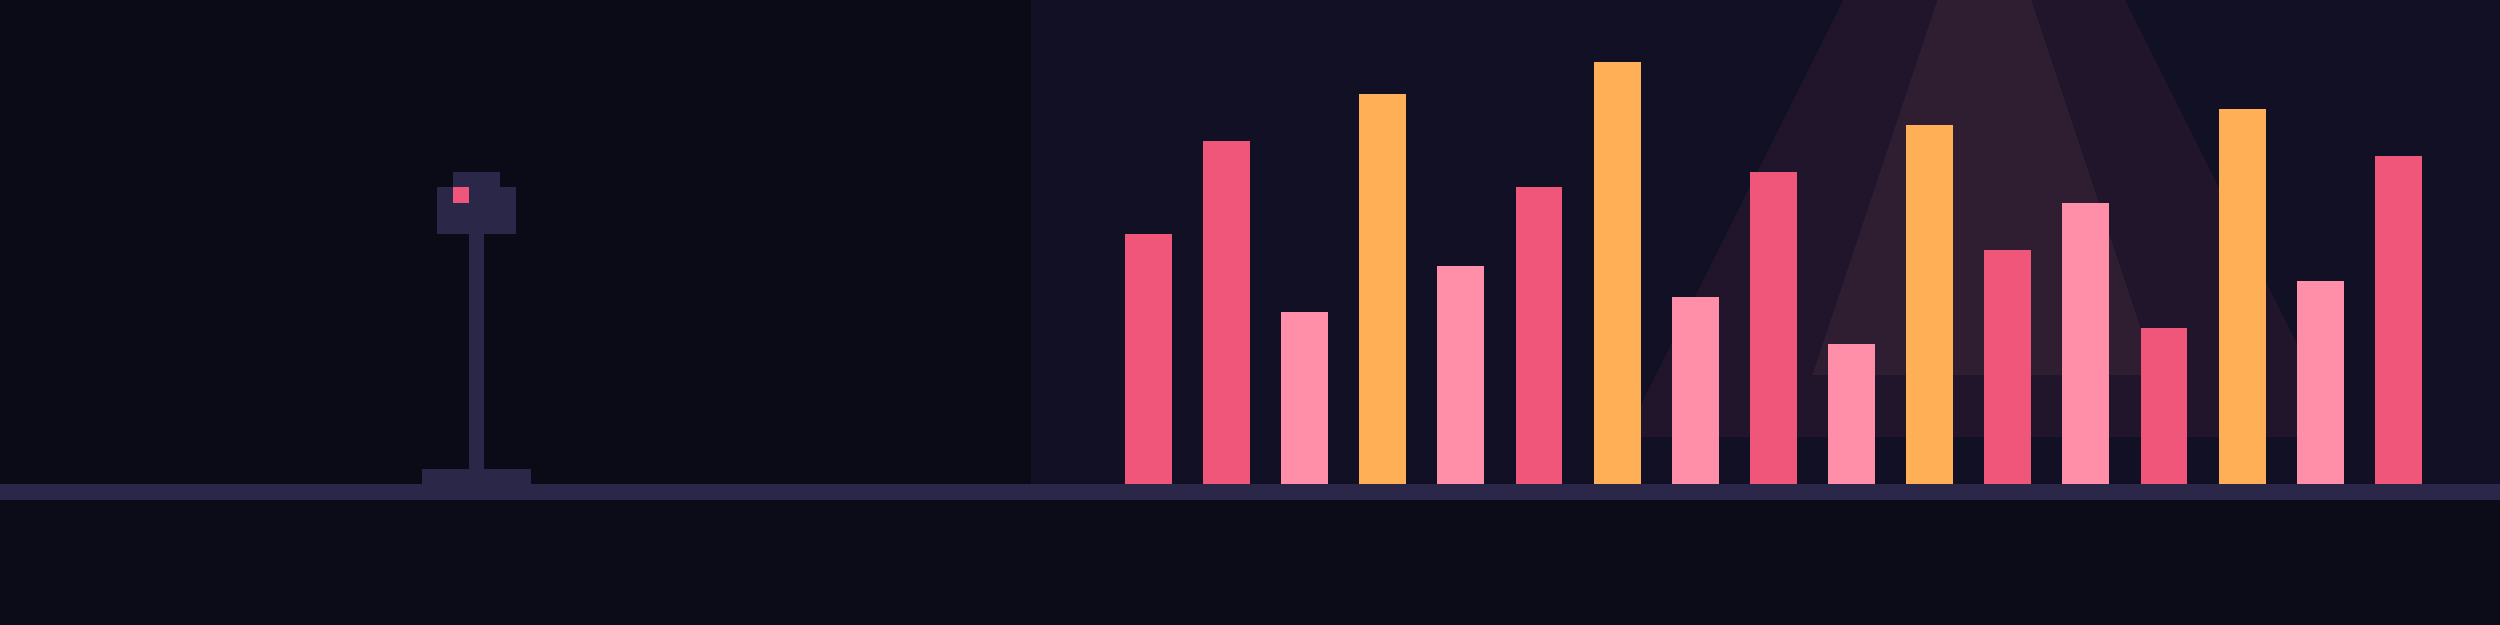
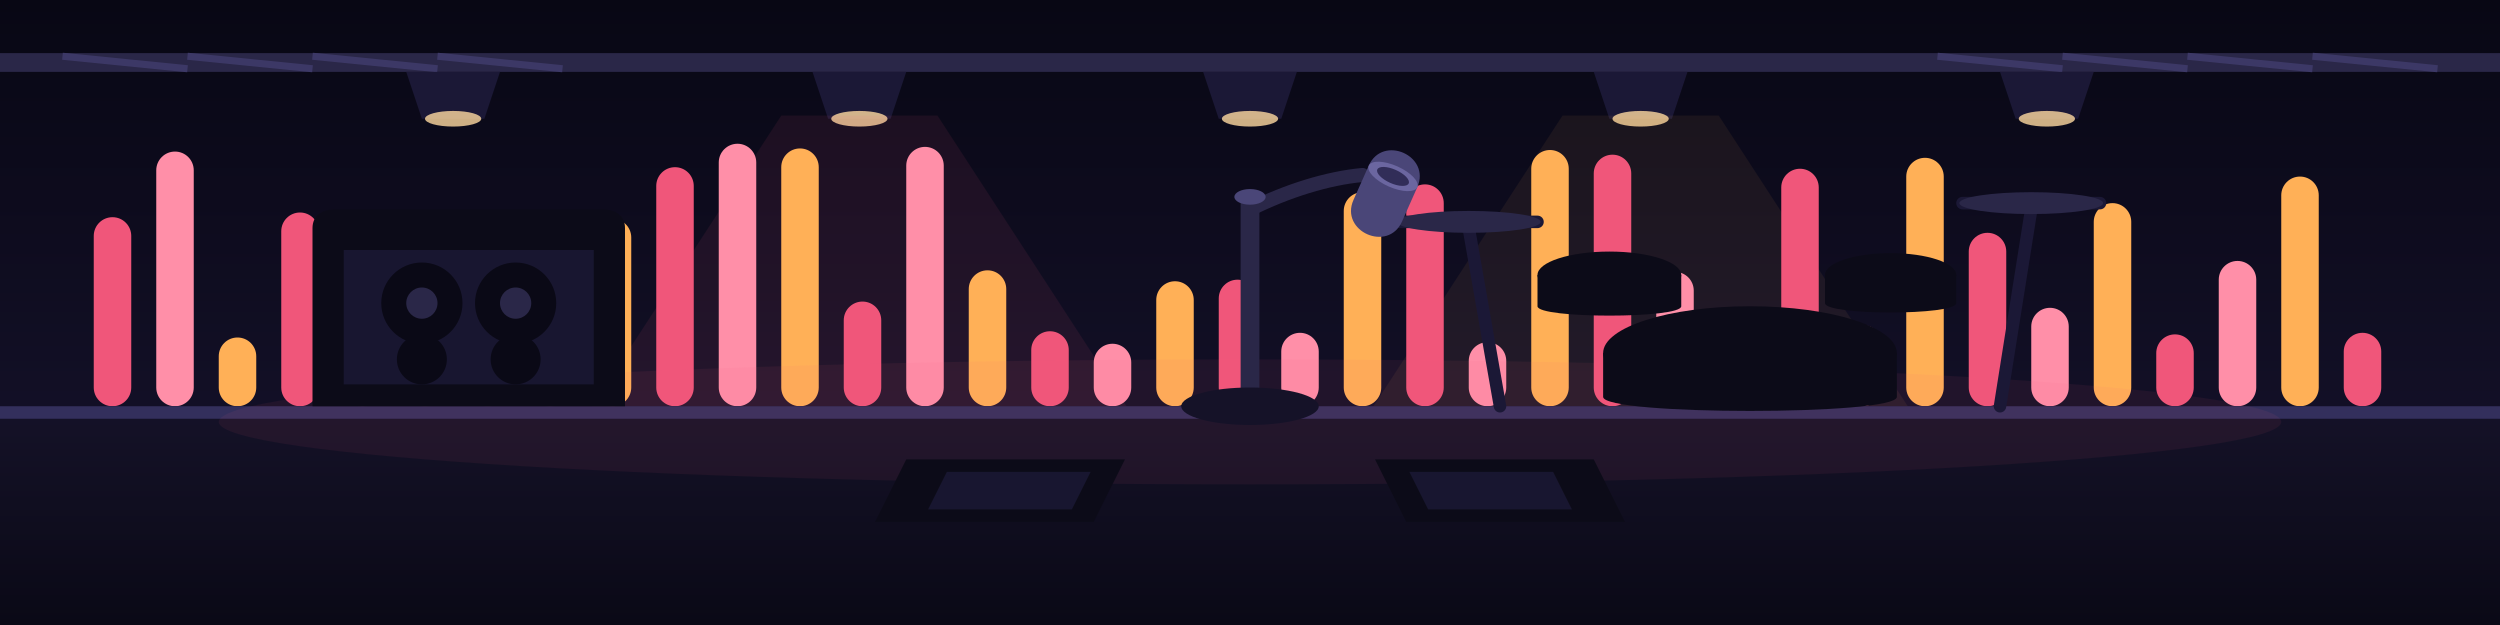
- <svg xmlns="http://www.w3.org/2000/svg" viewBox="0 0 160 40" width="1600" height="400" shape-rendering="crispEdges" role="presentation" preserveAspectRatio="xMidYMid slice">
+ <svg xmlns="http://www.w3.org/2000/svg" viewBox="0 0 160 40" width="1600" height="400" role="presentation" preserveAspectRatio="xMidYMid slice">
  <style>
-     /* Twelve bars off a meter. Each has its own tempo, so the row never
-        marches in step — which is the difference between a band and a metronome. */
-     .bar { animation: bounce 1.1s ease-in-out infinite alternate; transform-box: fill-box; transform-origin: 50% 100% }
-     @keyframes bounce { from { transform: scaleY(.25) } to { transform: scaleY(1) } }
-     .beam { animation: sweep 6s ease-in-out infinite alternate; transform-box: fill-box; transform-origin: 50% 0 }
-     @keyframes sweep { from { transform: rotate(-7deg) } to { transform: rotate(7deg) } }
+     /* Each bar has its own tempo, so the row never marches in step — which is
+        the difference between a band and a metronome. */
+     .bar { animation: bounce 1.1s ease-in-out infinite alternate;
+            transform-box: fill-box; transform-origin: 50% 100% }
+     @keyframes bounce { from { transform: scaleY(.22) } to { transform: scaleY(1) } }
+     .beam { animation: sweep 7s ease-in-out infinite alternate;
+             transform-box: fill-box; transform-origin: 50% 0 }
+     .b2 { animation-duration: 9s; animation-delay: -3s }
+     @keyframes sweep { from { transform: rotate(-8deg) } to { transform: rotate(8deg) } }
+     .haze { animation: drift 16s ease-in-out infinite alternate }
+     @keyframes drift { from { transform: translateX(-4px) } to { transform: translateX(4px) } }
    @media (prefers-reduced-motion: reduce) {
      .bar { animation: none; transform: scaleY(.7) }
-       .beam { animation: none }
+       .beam, .haze { animation: none }
    }
  </style>
-   <rect width="160" height="40" fill="#0a0a14" />
-   <rect x="0" y="0" width="160" height="40" fill="#111024" />
-   <rect x="0" y="0" width="66" height="40" fill="#0a0a16" opacity=".9" />
+   <defs>
+     <linearGradient id="venue" x1="0" y1="0" x2="0" y2="1">
+       <stop offset="0%" stop-color="#080714" />
+       <stop offset="100%" stop-color="#181430" />
+     </linearGradient>
+     <linearGradient id="stage" x1="0" y1="0" x2="0" y2="1">
+       <stop offset="0%" stop-color="#151228" />
+       <stop offset="100%" stop-color="#0A0916" />
+     </linearGradient>
+   </defs>
+   <rect width="160" height="40" fill="url(#venue)" />
+   <path d="M0 3.4 L160 3.4 L160 4.6 L0 4.6 Z" fill="#2A2748" />
+   <g stroke="#3C3866" stroke-width=".45">
+     <path d="M4 3.6 L12 4.4" />
+     <path d="M12 3.6 L20 4.4" />
+     <path d="M20 3.6 L28 4.4" />
+     <path d="M28 3.6 L36 4.4" />
+     <path d="M124 3.6 L132 4.4" />
+     <path d="M132 3.6 L140 4.4" />
+     <path d="M140 3.6 L148 4.4" />
+     <path d="M148 3.6 L156 4.4" />
+   </g>
+   <g fill="#1B1836">
+     <path d="M26 4.6 L32 4.6 L31 7.6 L27 7.6 Z" />
+     <path d="M52 4.6 L58 4.6 L57 7.6 L53 7.6 Z" />
+     <path d="M77 4.6 L83 4.6 L82 7.6 L78 7.6 Z" />
+     <path d="M102 4.6 L108 4.6 L107 7.6 L103 7.6 Z" />
+     <path d="M128 4.6 L134 4.6 L133 7.6 L129 7.6 Z" />
+   </g>
+   <g fill="#FFD9A0" opacity=".8">
+     <ellipse cx="29" cy="7.6" rx="1.8" ry=".5" />
+     <ellipse cx="55" cy="7.6" rx="1.8" ry=".5" />
+     <ellipse cx="80" cy="7.6" rx="1.8" ry=".5" />
+     <ellipse cx="105" cy="7.6" rx="1.8" ry=".5" />
+     <ellipse cx="131" cy="7.6" rx="1.8" ry=".5" />
+   </g>
  <g class="beam">
-     <path d="M118 0 L136 0 L150 28 L104 28 Z" fill="#f0567a" opacity=".07" />
-     <path d="M124 0 L130 0 L138 24 L116 24 Z" fill="#ff8fa8" opacity=".07" />
+     <path d="M50 7.4 L60 7.4 L76 32 L34 32 Z" fill="#F0567A" opacity=".08" />
  </g>
-   <rect x="0" y="31" width="160" height="1" fill="#2a2748" />
-   <rect x="0" y="32" width="160" height="8" fill="#0c0b18" />
-   <g transform="translate(72 31)">
-     <rect class="bar" x="0" y="-16" width="3" height="16" fill="#f0567a" style="animation-duration:.62s" />
-     <rect class="bar" x="5" y="-22" width="3" height="22" fill="#f0567a" style="animation-duration:.83s" />
-     <rect class="bar" x="10" y="-11" width="3" height="11" fill="#ff8fa8" style="animation-duration:.47s" />
-     <rect class="bar" x="15" y="-25" width="3" height="25" fill="#ffb057" style="animation-duration:1.05s" />
-     <rect class="bar" x="20" y="-14" width="3" height="14" fill="#ff8fa8" style="animation-duration:.71s" />
-     <rect class="bar" x="25" y="-19" width="3" height="19" fill="#f0567a" style="animation-duration:.55s" />
-     <rect class="bar" x="30" y="-27" width="3" height="27" fill="#ffb057" style="animation-duration:.92s" />
-     <rect class="bar" x="35" y="-12" width="3" height="12" fill="#ff8fa8" style="animation-duration:.66s" />
-     <rect class="bar" x="40" y="-20" width="3" height="20" fill="#f0567a" style="animation-duration:1.18s" />
-     <rect class="bar" x="45" y="-9" width="3" height="9" fill="#ff8fa8" style="animation-duration:.5s" />
-     <rect class="bar" x="50" y="-23" width="3" height="23" fill="#ffb057" style="animation-duration:.78s" />
-     <rect class="bar" x="55" y="-15" width="3" height="15" fill="#f0567a" style="animation-duration:.6s" />
-     <rect class="bar" x="60" y="-18" width="3" height="18" fill="#ff8fa8" style="animation-duration:.97s" />
-     <rect class="bar" x="65" y="-10" width="3" height="10" fill="#f0567a" style="animation-duration:.53s" />
-     <rect class="bar" x="70" y="-24" width="3" height="24" fill="#ffb057" style="animation-duration:.86s" />
-     <rect class="bar" x="75" y="-13" width="3" height="13" fill="#ff8fa8" style="animation-duration:.69s" />
-     <rect class="bar" x="80" y="-21" width="3" height="21" fill="#f0567a" style="animation-duration:1.1s" />
+   <g class="beam b2">
+     <path d="M100 7.4 L110 7.4 L126 32 L84 32 Z" fill="#FFB057" opacity=".07" />
  </g>
-   <g fill="#2a2748">
-     <rect x="30" y="14" width="1" height="17" />
-     <rect x="27" y="30" width="7" height="1" />
-     <rect x="28" y="12" width="5" height="3" />
-     <rect x="29" y="11" width="3" height="1" />
+   <g>
+     <rect class="bar" x="6.0" y="13.9" width="2.4" height="12.1" rx="1.2" fill="#F0567A" style="animation-duration:1.04s;animation-delay:-1.11s" />
+     <rect class="bar" x="10.0" y="9.7" width="2.4" height="16.3" rx="1.2" fill="#FF8FA8" style="animation-duration:1.04s;animation-delay:-1.29s" />
+     <rect class="bar" x="14.0" y="21.6" width="2.4" height="4.4" rx="1.2" fill="#FFB057" style="animation-duration:0.82s;animation-delay:-1.32s" />
+     <rect class="bar" x="18.0" y="13.6" width="2.4" height="12.4" rx="1.2" fill="#F0567A" style="animation-duration:1.17s;animation-delay:-0.16s" />
+     <rect class="bar" x="22.0" y="15.9" width="2.4" height="10.1" rx="1.2" fill="#FF8FA8" style="animation-duration:0.65s;animation-delay:-0.76s" />
+     <rect class="bar" x="26.0" y="14.5" width="2.4" height="11.5" rx="1.2" fill="#FFB057" style="animation-duration:0.46s;animation-delay:-0.3s" />
+     <rect class="bar" x="30.0" y="18.4" width="2.4" height="7.6" rx="1.2" fill="#F0567A" style="animation-duration:1.18s;animation-delay:-1.07s" />
+     <rect class="bar" x="34.0" y="19.9" width="2.4" height="6.1" rx="1.2" fill="#FF8FA8" style="animation-duration:1.09s;animation-delay:-0.19s" />
+     <rect class="bar" x="38.0" y="14.0" width="2.4" height="12.0" rx="1.2" fill="#FFB057" style="animation-duration:0.55s;animation-delay:-0.0s" />
+     <rect class="bar" x="42.0" y="10.7" width="2.4" height="15.3" rx="1.2" fill="#F0567A" style="animation-duration:0.62s;animation-delay:-0.3s" />
+     <rect class="bar" x="46.0" y="9.2" width="2.4" height="16.8" rx="1.2" fill="#FF8FA8" style="animation-duration:1.15s;animation-delay:-0.41s" />
+     <rect class="bar" x="50.0" y="9.5" width="2.4" height="16.5" rx="1.2" fill="#FFB057" style="animation-duration:0.88s;animation-delay:-0.95s" />
+     <rect class="bar" x="54.0" y="19.3" width="2.4" height="6.7" rx="1.2" fill="#F0567A" style="animation-duration:1.2s;animation-delay:-0.97s" />
+     <rect class="bar" x="58.0" y="9.4" width="2.4" height="16.6" rx="1.2" fill="#FF8FA8" style="animation-duration:1.16s;animation-delay:-0.42s" />
+     <rect class="bar" x="62.0" y="17.3" width="2.4" height="8.7" rx="1.2" fill="#FFB057" style="animation-duration:0.58s;animation-delay:-0.2s" />
+     <rect class="bar" x="66.0" y="21.2" width="2.4" height="4.8" rx="1.2" fill="#F0567A" style="animation-duration:0.69s;animation-delay:-0.84s" />
+     <rect class="bar" x="70.0" y="22.0" width="2.4" height="4.0" rx="1.2" fill="#FF8FA8" style="animation-duration:0.99s;animation-delay:-0.47s" />
+     <rect class="bar" x="74.0" y="18.0" width="2.4" height="8.0" rx="1.2" fill="#FFB057" style="animation-duration:1.1s;animation-delay:-0.67s" />
+     <rect class="bar" x="78.0" y="17.9" width="2.4" height="8.1" rx="1.2" fill="#F0567A" style="animation-duration:0.83s;animation-delay:-0.99s" />
+     <rect class="bar" x="82.0" y="21.3" width="2.4" height="4.7" rx="1.2" fill="#FF8FA8" style="animation-duration:1.23s;animation-delay:-0.03s" />
+     <rect class="bar" x="86.0" y="12.3" width="2.4" height="13.7" rx="1.2" fill="#FFB057" style="animation-duration:1.13s;animation-delay:-0.03s" />
+     <rect class="bar" x="90.0" y="11.8" width="2.4" height="14.2" rx="1.2" fill="#F0567A" style="animation-duration:0.74s;animation-delay:-0.81s" />
+     <rect class="bar" x="94.0" y="21.9" width="2.4" height="4.1" rx="1.2" fill="#FF8FA8" style="animation-duration:0.49s;animation-delay:-0.25s" />
+     <rect class="bar" x="98.0" y="9.6" width="2.4" height="16.4" rx="1.2" fill="#FFB057" style="animation-duration:0.61s;animation-delay:-1.06s" />
+     <rect class="bar" x="102.0" y="9.9" width="2.4" height="16.1" rx="1.2" fill="#F0567A" style="animation-duration:1.2s;animation-delay:-0.48s" />
+     <rect class="bar" x="106.0" y="17.4" width="2.4" height="8.6" rx="1.2" fill="#FF8FA8" style="animation-duration:0.87s;animation-delay:-1.09s" />
+     <rect class="bar" x="110.0" y="20.6" width="2.4" height="5.4" rx="1.2" fill="#FFB057" style="animation-duration:1.05s;animation-delay:-1.12s" />
+     <rect class="bar" x="114.0" y="10.8" width="2.4" height="15.2" rx="1.2" fill="#F0567A" style="animation-duration:0.48s;animation-delay:-1.32s" />
+     <rect class="bar" x="118.0" y="20.8" width="2.4" height="5.2" rx="1.2" fill="#FF8FA8" style="animation-duration:0.72s;animation-delay:-0.86s" />
+     <rect class="bar" x="122.0" y="10.1" width="2.4" height="15.9" rx="1.2" fill="#FFB057" style="animation-duration:0.72s;animation-delay:-1.29s" />
+     <rect class="bar" x="126.0" y="14.9" width="2.4" height="11.1" rx="1.2" fill="#F0567A" style="animation-duration:0.7s;animation-delay:-0.44s" />
+     <rect class="bar" x="130.0" y="19.7" width="2.4" height="6.3" rx="1.2" fill="#FF8FA8" style="animation-duration:0.51s;animation-delay:-0.21s" />
+     <rect class="bar" x="134.0" y="13.0" width="2.4" height="13.0" rx="1.2" fill="#FFB057" style="animation-duration:1.25s;animation-delay:-0.23s" />
+     <rect class="bar" x="138.0" y="21.4" width="2.4" height="4.6" rx="1.2" fill="#F0567A" style="animation-duration:1.24s;animation-delay:-0.75s" />
+     <rect class="bar" x="142.0" y="16.7" width="2.4" height="9.3" rx="1.2" fill="#FF8FA8" style="animation-duration:0.64s;animation-delay:-0.83s" />
+     <rect class="bar" x="146.0" y="11.3" width="2.4" height="14.7" rx="1.2" fill="#FFB057" style="animation-duration:0.81s;animation-delay:-0.59s" />
+     <rect class="bar" x="150.0" y="21.3" width="2.4" height="4.7" rx="1.2" fill="#F0567A" style="animation-duration:1.18s;animation-delay:-0.05s" />
  </g>
-   <rect x="29" y="12" width="1" height="1" fill="#f0567a" />
+   <g opacity=".14" transform="translate(0 52) scale(1 -1)">
+     <rect class="bar" x="6.0" y="13.9" width="2.4" height="12.1" rx="1.2" fill="#F0567A" style="animation-duration:1.04s;animation-delay:-1.11s" />
+     <rect class="bar" x="10.0" y="9.7" width="2.4" height="16.3" rx="1.2" fill="#FF8FA8" style="animation-duration:1.04s;animation-delay:-1.29s" />
+     <rect class="bar" x="14.0" y="21.6" width="2.4" height="4.4" rx="1.2" fill="#FFB057" style="animation-duration:0.82s;animation-delay:-1.32s" />
+     <rect class="bar" x="18.0" y="13.6" width="2.4" height="12.4" rx="1.2" fill="#F0567A" style="animation-duration:1.17s;animation-delay:-0.16s" />
+     <rect class="bar" x="22.0" y="15.9" width="2.4" height="10.1" rx="1.2" fill="#FF8FA8" style="animation-duration:0.65s;animation-delay:-0.76s" />
+     <rect class="bar" x="26.0" y="14.5" width="2.4" height="11.5" rx="1.2" fill="#FFB057" style="animation-duration:0.46s;animation-delay:-0.3s" />
+     <rect class="bar" x="30.0" y="18.4" width="2.4" height="7.6" rx="1.2" fill="#F0567A" style="animation-duration:1.18s;animation-delay:-1.07s" />
+     <rect class="bar" x="34.0" y="19.9" width="2.4" height="6.1" rx="1.2" fill="#FF8FA8" style="animation-duration:1.09s;animation-delay:-0.19s" />
+     <rect class="bar" x="38.0" y="14.0" width="2.4" height="12.0" rx="1.2" fill="#FFB057" style="animation-duration:0.55s;animation-delay:-0.0s" />
+     <rect class="bar" x="42.0" y="10.7" width="2.4" height="15.3" rx="1.2" fill="#F0567A" style="animation-duration:0.62s;animation-delay:-0.3s" />
+     <rect class="bar" x="46.0" y="9.2" width="2.4" height="16.8" rx="1.2" fill="#FF8FA8" style="animation-duration:1.15s;animation-delay:-0.41s" />
+     <rect class="bar" x="50.0" y="9.5" width="2.4" height="16.5" rx="1.2" fill="#FFB057" style="animation-duration:0.88s;animation-delay:-0.95s" />
+     <rect class="bar" x="54.0" y="19.3" width="2.4" height="6.7" rx="1.2" fill="#F0567A" style="animation-duration:1.2s;animation-delay:-0.97s" />
+     <rect class="bar" x="58.0" y="9.4" width="2.4" height="16.6" rx="1.2" fill="#FF8FA8" style="animation-duration:1.16s;animation-delay:-0.42s" />
+     <rect class="bar" x="62.0" y="17.3" width="2.4" height="8.7" rx="1.2" fill="#FFB057" style="animation-duration:0.58s;animation-delay:-0.2s" />
+     <rect class="bar" x="66.0" y="21.2" width="2.4" height="4.8" rx="1.2" fill="#F0567A" style="animation-duration:0.69s;animation-delay:-0.84s" />
+     <rect class="bar" x="70.0" y="22.0" width="2.4" height="4.0" rx="1.2" fill="#FF8FA8" style="animation-duration:0.99s;animation-delay:-0.47s" />
+     <rect class="bar" x="74.0" y="18.0" width="2.4" height="8.0" rx="1.2" fill="#FFB057" style="animation-duration:1.1s;animation-delay:-0.67s" />
+     <rect class="bar" x="78.0" y="17.9" width="2.4" height="8.1" rx="1.2" fill="#F0567A" style="animation-duration:0.83s;animation-delay:-0.99s" />
+     <rect class="bar" x="82.0" y="21.3" width="2.4" height="4.7" rx="1.2" fill="#FF8FA8" style="animation-duration:1.23s;animation-delay:-0.03s" />
+     <rect class="bar" x="86.0" y="12.3" width="2.4" height="13.7" rx="1.2" fill="#FFB057" style="animation-duration:1.13s;animation-delay:-0.03s" />
+     <rect class="bar" x="90.0" y="11.8" width="2.4" height="14.2" rx="1.2" fill="#F0567A" style="animation-duration:0.74s;animation-delay:-0.81s" />
+     <rect class="bar" x="94.0" y="21.9" width="2.4" height="4.1" rx="1.2" fill="#FF8FA8" style="animation-duration:0.49s;animation-delay:-0.25s" />
+     <rect class="bar" x="98.0" y="9.6" width="2.4" height="16.4" rx="1.2" fill="#FFB057" style="animation-duration:0.61s;animation-delay:-1.06s" />
+     <rect class="bar" x="102.0" y="9.9" width="2.4" height="16.1" rx="1.2" fill="#F0567A" style="animation-duration:1.2s;animation-delay:-0.48s" />
+     <rect class="bar" x="106.0" y="17.4" width="2.4" height="8.6" rx="1.2" fill="#FF8FA8" style="animation-duration:0.87s;animation-delay:-1.09s" />
+     <rect class="bar" x="110.0" y="20.6" width="2.4" height="5.4" rx="1.2" fill="#FFB057" style="animation-duration:1.05s;animation-delay:-1.12s" />
+     <rect class="bar" x="114.0" y="10.8" width="2.4" height="15.2" rx="1.2" fill="#F0567A" style="animation-duration:0.48s;animation-delay:-1.32s" />
+     <rect class="bar" x="118.0" y="20.8" width="2.4" height="5.2" rx="1.2" fill="#FF8FA8" style="animation-duration:0.72s;animation-delay:-0.86s" />
+     <rect class="bar" x="122.0" y="10.1" width="2.4" height="15.9" rx="1.2" fill="#FFB057" style="animation-duration:0.72s;animation-delay:-1.29s" />
+     <rect class="bar" x="126.0" y="14.9" width="2.4" height="11.1" rx="1.2" fill="#F0567A" style="animation-duration:0.7s;animation-delay:-0.44s" />
+     <rect class="bar" x="130.0" y="19.7" width="2.4" height="6.3" rx="1.2" fill="#FF8FA8" style="animation-duration:0.51s;animation-delay:-0.21s" />
+     <rect class="bar" x="134.0" y="13.0" width="2.4" height="13.0" rx="1.2" fill="#FFB057" style="animation-duration:1.25s;animation-delay:-0.23s" />
+     <rect class="bar" x="138.0" y="21.4" width="2.4" height="4.6" rx="1.2" fill="#F0567A" style="animation-duration:1.24s;animation-delay:-0.75s" />
+     <rect class="bar" x="142.0" y="16.7" width="2.4" height="9.3" rx="1.2" fill="#FF8FA8" style="animation-duration:0.64s;animation-delay:-0.83s" />
+     <rect class="bar" x="146.0" y="11.3" width="2.4" height="14.7" rx="1.2" fill="#FFB057" style="animation-duration:0.81s;animation-delay:-0.59s" />
+     <rect class="bar" x="150.0" y="21.3" width="2.4" height="4.7" rx="1.2" fill="#F0567A" style="animation-duration:1.18s;animation-delay:-0.05s" />
+   </g>
+   <path d="M0 26 L160 26 L160 40 L0 40 Z" fill="url(#stage)" />
+   <path d="M0 26 L160 26 L160 26.8 L0 26.8 Z" fill="#332F5C" />
+   <ellipse class="haze" cx="80" cy="27" rx="66" ry="4" fill="#F0567A" opacity=".07" />
+   <g fill="#0C0B18">
+     <path d="M20 26 L20 14.6 C20 13.8 20.6 13.4 21.4 13.4 L38.6 13.4 C39.4 13.4 40 13.8 40 14.6              L40 26 Z" />
+   </g>
+   <g fill="#181630">
+     <path d="M22 24.6 L22 16 L38 16 L38 24.6 Z" />
+   </g>
+   <g fill="#0A0916">
+     <circle cx="27" cy="19.4" r="2.6" />
+     <circle cx="33" cy="19.4" r="2.6" />
+     <circle cx="27" cy="23" r="1.6" />
+     <circle cx="33" cy="23" r="1.6" />
+   </g>
+   <g fill="#2A2748">
+     <circle cx="27" cy="19.4" r="1" />
+     <circle cx="33" cy="19.4" r="1" />
+   </g>
+   <g fill="#0C0B18">
+     <ellipse cx="112" cy="22.6" rx="9.4" ry="3" />
+     <path d="M102.6 22.6 L102.6 25.4 C102.6 26.6 121.4 26.6 121.4 25.4 L121.4 22.6 Z" />
+     <ellipse cx="103" cy="17.6" rx="4.6" ry="1.5" />
+     <path d="M98.4 17.6 L98.4 19.6 C98.4 20.4 107.6 20.4 107.6 19.6 L107.6 17.6 Z" />
+     <ellipse cx="121" cy="17.6" rx="4.2" ry="1.4" />
+     <path d="M116.8 17.6 L116.8 19.4 C116.8 20.2 125.2 20.2 125.2 19.4 L125.2 17.6 Z" />
+   </g>
+   <g stroke="#1B1836" stroke-width=".8" fill="none" stroke-linecap="round">
+     <path d="M96 26 L94 14.6" />
+     <path d="M89.6 14.2 L98.4 14.2" />
+     <path d="M128 26 L130 13.4" />
+     <path d="M125.6 13 L134.4 13" />
+   </g>
+   <g fill="#2A2748">
+     <ellipse cx="94" cy="14.2" rx="4.6" ry=".7" />
+     <ellipse cx="130" cy="13" rx="4.6" ry=".7" />
+   </g>
+   <g>
+     <path d="M79.4 26 L80.6 26 L80.6 12.6 L79.4 12.6 Z" fill="#2A2748" />
+     <ellipse cx="80" cy="26" rx="4.4" ry="1.2" fill="#151228" />
+     <path d="M80 13.4 C82.4 12.2 85 11.4 87.2 11.2" fill="none" stroke="#2A2748" stroke-width=".9" stroke-linecap="round" />
+     <g transform="translate(87.6 10.6) rotate(24)">
+       <path d="M0 0 C0 -2.2 3.4 -2.2 3.4 0 L3.4 2.4 C3.4 4.6 0 4.6 0 2.4 Z" fill="#4A4678" />
+       <ellipse cx="1.7" cy="0" rx="1.7" ry=".7" fill="#6B66A0" />
+       <ellipse cx="1.7" cy="0" rx="1.1" ry=".45" fill="#312D58" />
+     </g>
+     <ellipse cx="80" cy="12.6" rx="1" ry=".5" fill="#4A4678" />
+   </g>
+   <g fill="#0C0B18">
+     <path d="M56 33.4 L70 33.4 L72 29.4 L58 29.4 Z" />
+     <path d="M90 33.4 L104 33.4 L102 29.4 L88 29.4 Z" />
+   </g>
+   <g fill="#181630">
+     <path d="M59.4 32.6 L68.6 32.6 L69.8 30.2 L60.6 30.2 Z" />
+     <path d="M91.4 32.6 L100.6 32.6 L99.4 30.2 L90.2 30.2 Z" />
+   </g>
</svg>
